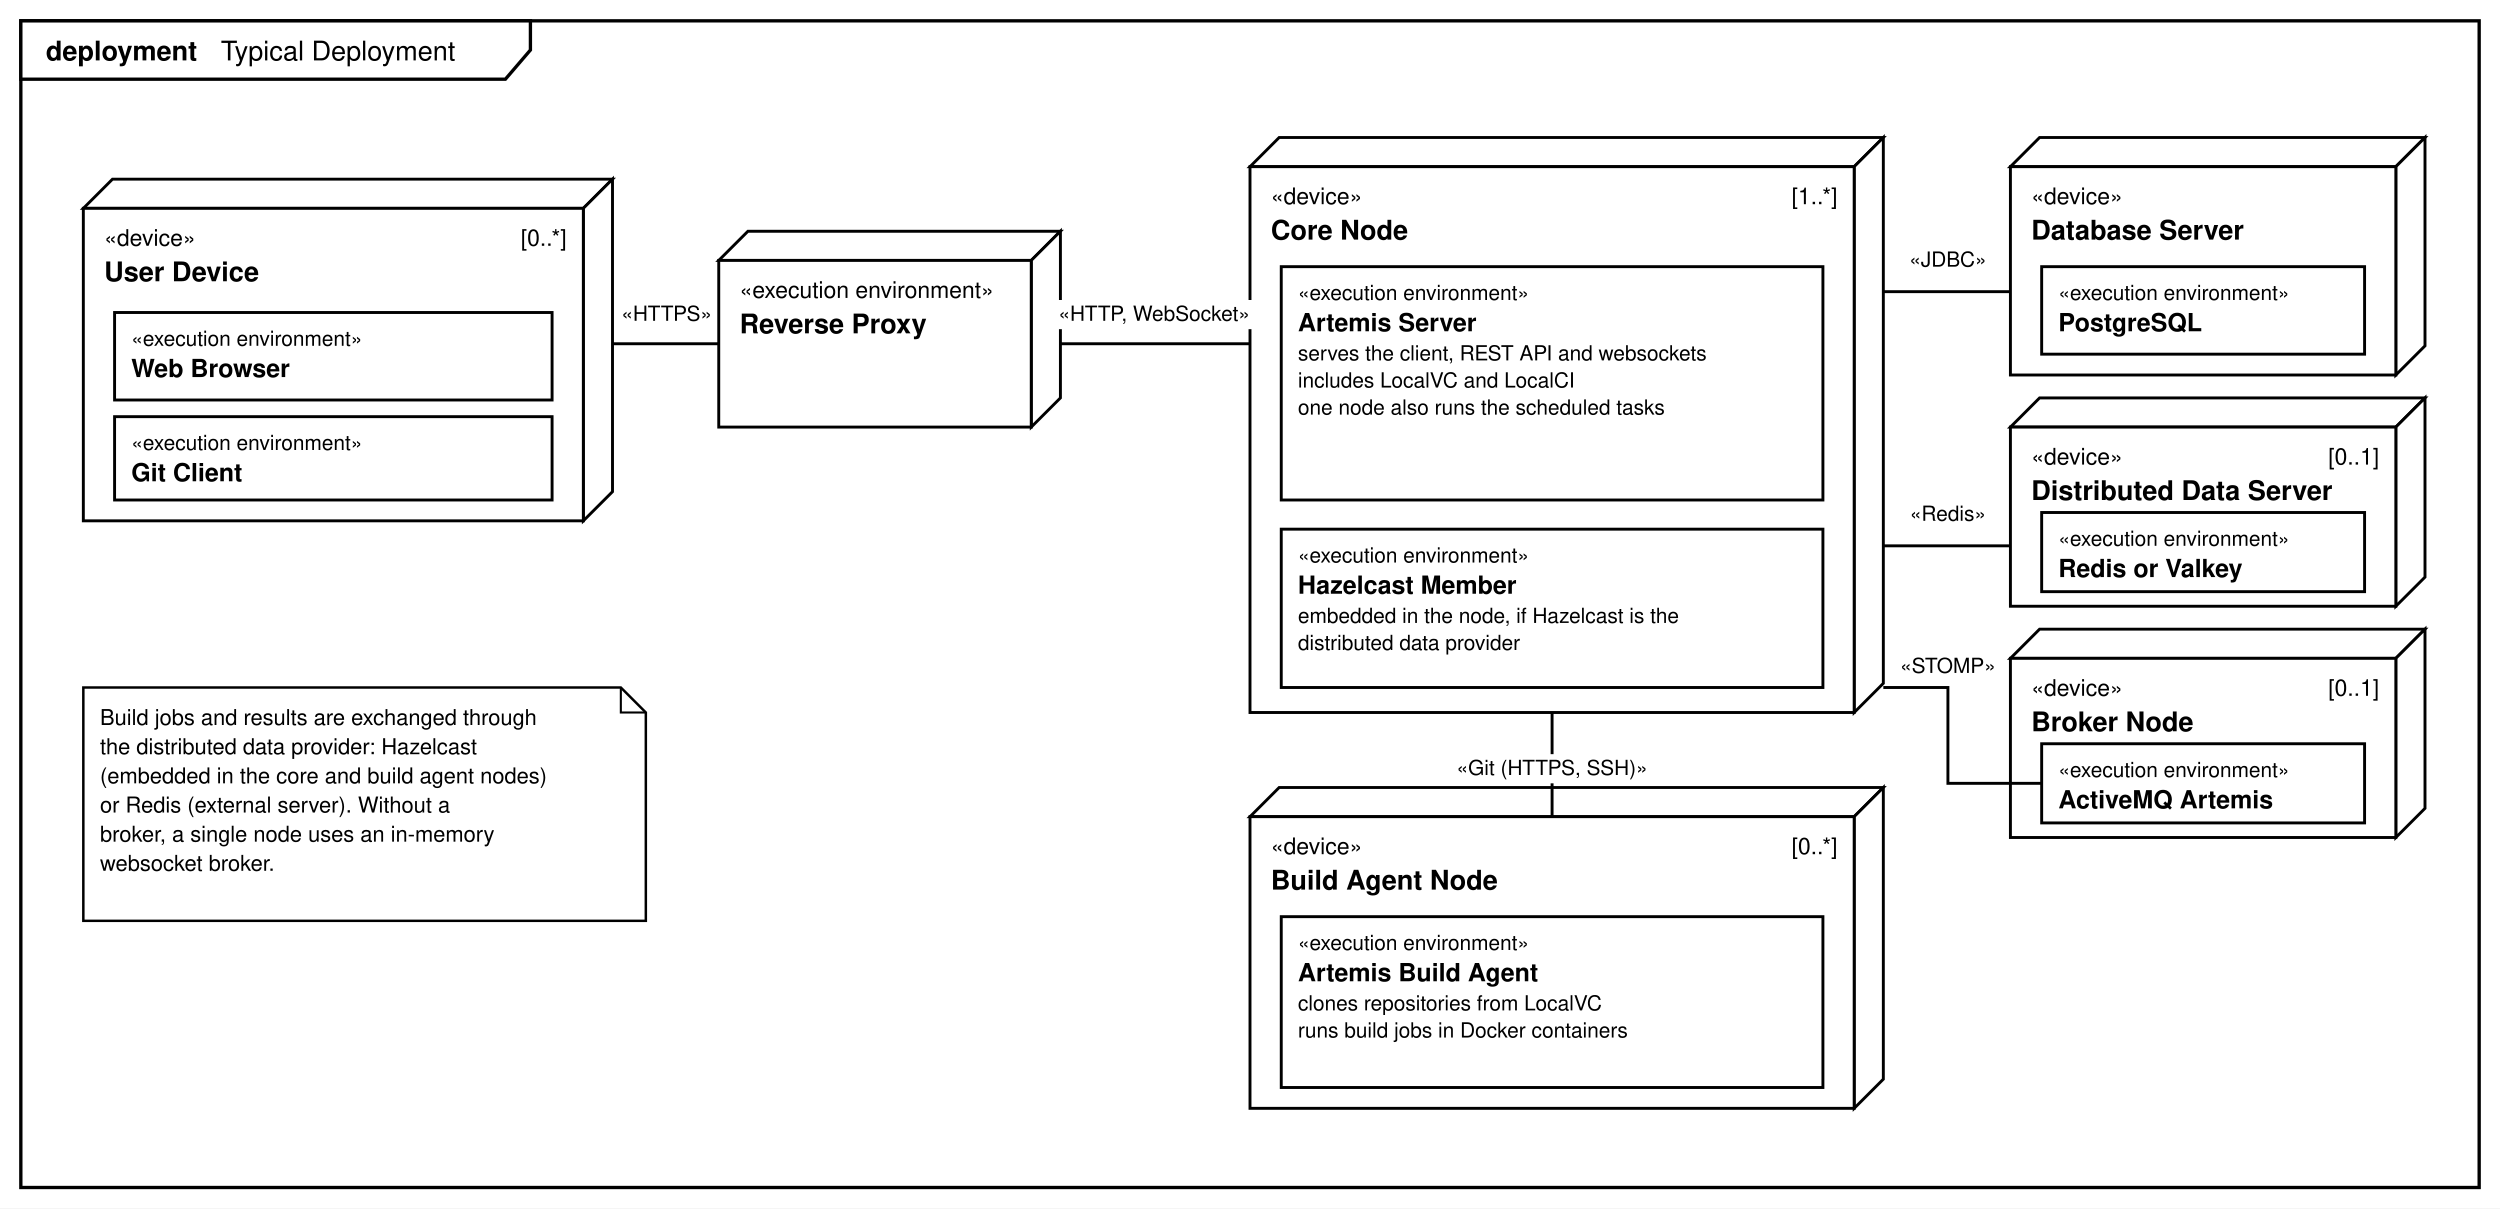
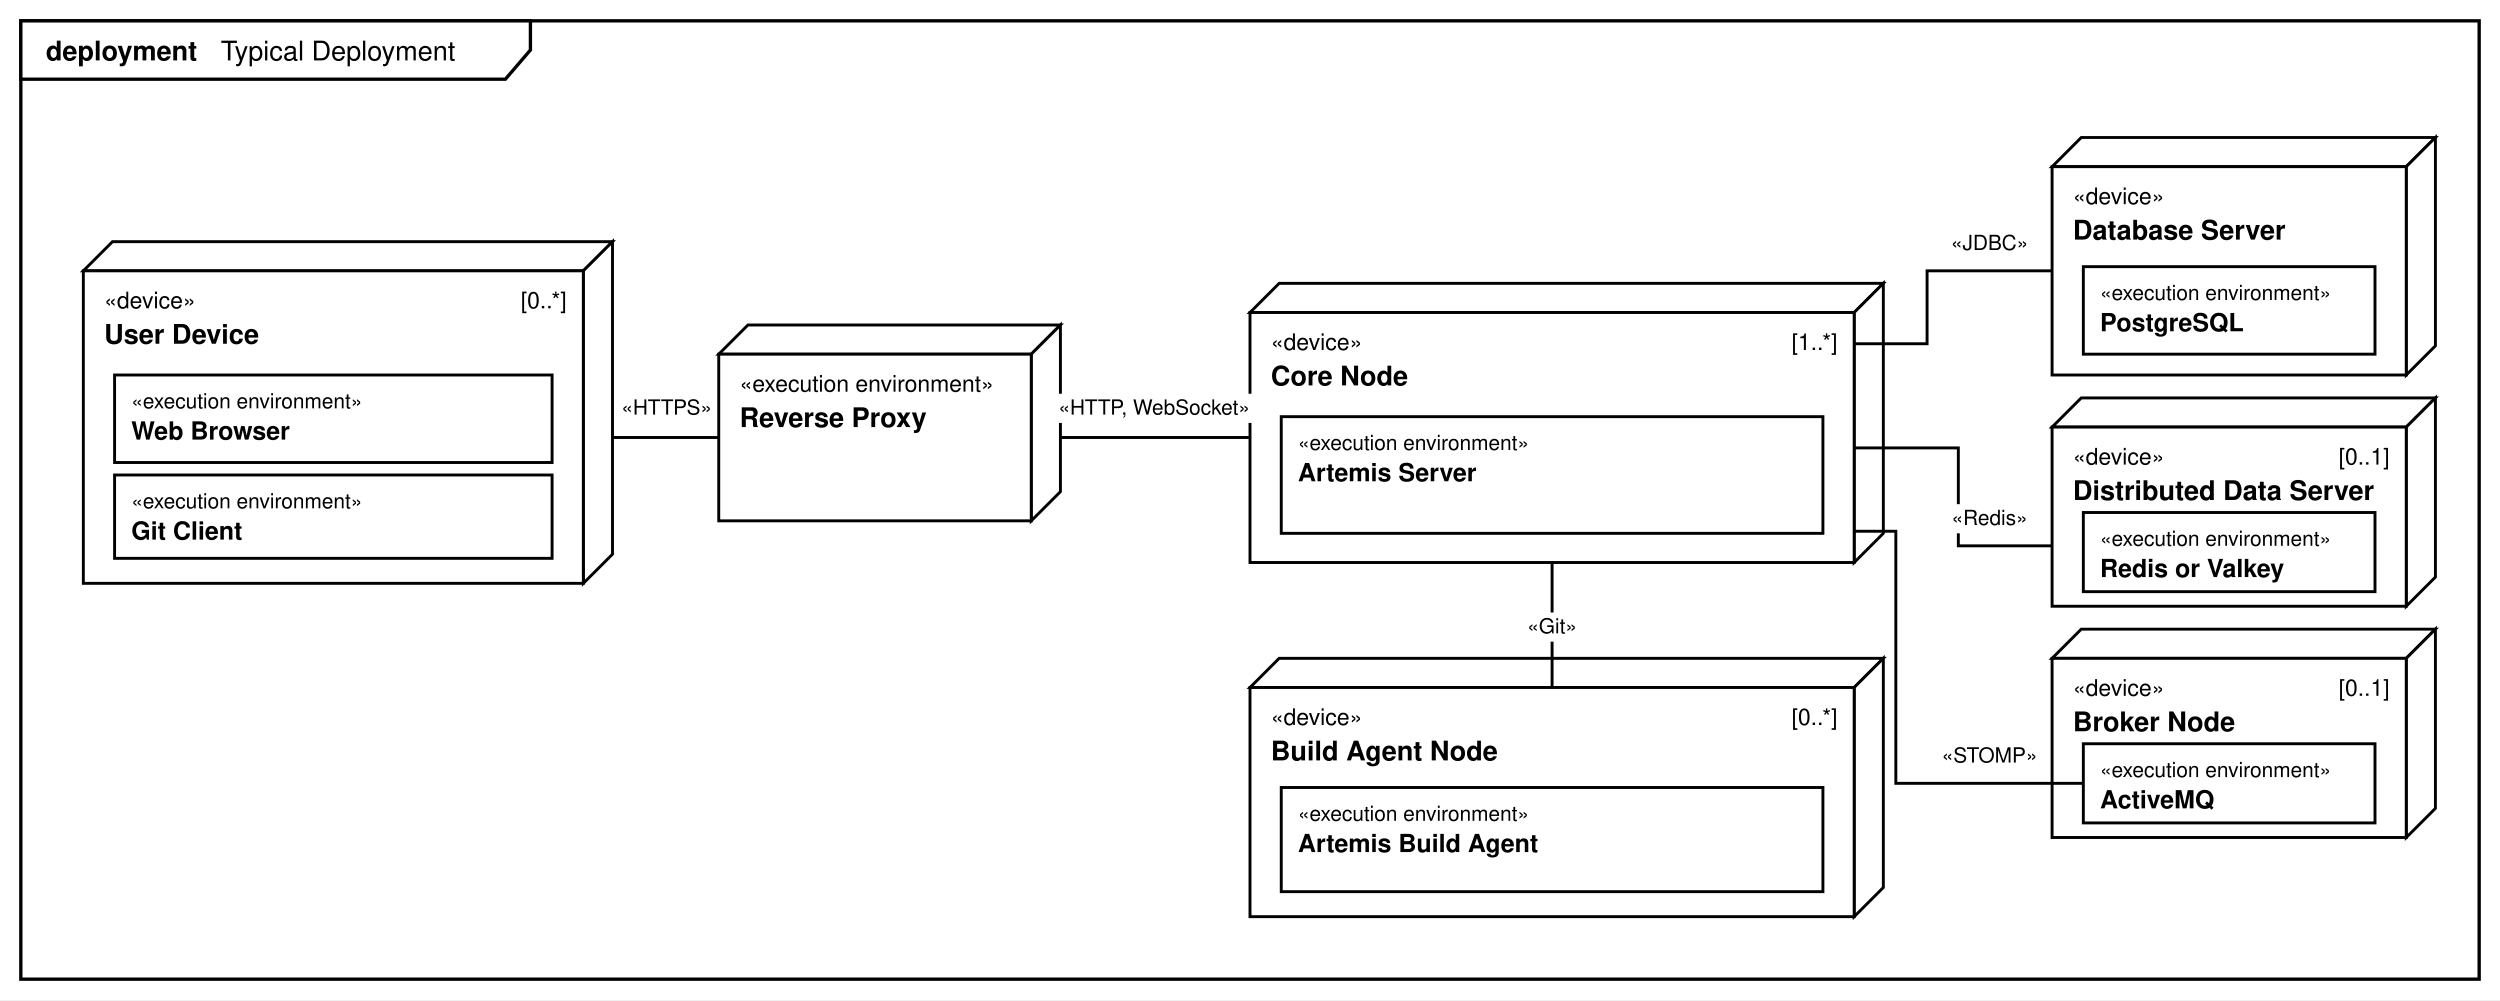
- <svg xmlns="http://www.w3.org/2000/svg" viewBox="0 0 1200 580" width="1200" height="580" font-family="Helvetica, Arial, sans-serif" role="img" aria-labelledby="t d">
+ <svg xmlns="http://www.w3.org/2000/svg" viewBox="0 0 1200 480" width="1200" height="480" font-family="Helvetica, Arial, sans-serif" role="img" aria-labelledby="t d">
  <defs>
    <marker id="open" viewBox="0 0 10 10" refX="9" refY="5" markerWidth="9" markerHeight="9" orient="auto">
      <path d="M1 1 L9 5 L1 9" fill="none" stroke="#000000" stroke-width="1.4" />
    </marker>
  </defs>
-   <rect width="1200" height="580" fill="#ffffff" />
-   <rect x="10" y="10" width="1180" height="560" fill="#ffffff" stroke="#000000" stroke-width="1.6" />
+   <rect width="1200" height="480" fill="#ffffff" />
+   <rect x="10" y="10" width="1180" height="460" fill="#ffffff" stroke="#000000" stroke-width="1.6" />
  <polygon points="10,10 254.6,10 254.6,24 242.6,38 10,38" fill="#ffffff" stroke="#000000" stroke-width="1.6" />
  <text x="22" y="29" font-size="13" font-weight="700" font-style="normal" text-anchor="start" fill="#000000">deployment</text>
  <text x="106.0" y="29" font-size="13" font-weight="400" font-style="normal" text-anchor="start" fill="#000000">Typical Deployment</text>
-   <polygon points="40,100 54,86 294,86 280,100" fill="#ffffff" stroke="#000000" stroke-width="1.4" />
-   <polygon points="280,100 294,86 294,236 280,250" fill="#ffffff" stroke="#000000" stroke-width="1.4" />
-   <rect x="40" y="100" width="240" height="150" fill="#ffffff" stroke="#000000" stroke-width="1.4" />
-   <text x="50" y="118" font-size="11" font-weight="400" font-style="normal" text-anchor="start" fill="#000000">«device»</text>
-   <text x="50" y="135" font-size="13" font-weight="700" font-style="normal" text-anchor="start" fill="#000000">User Device</text>
-   <text x="272" y="118" font-size="11" font-weight="400" font-style="normal" text-anchor="end" fill="#000000">[0..*]</text>
-   <rect x="55" y="150" width="210" height="42" fill="#ffffff" stroke="#000000" stroke-width="1.4" />
-   <text x="63" y="166" font-size="10" font-weight="400" font-style="normal" text-anchor="start" fill="#000000">«execution environment»</text>
-   <text x="63" y="181" font-size="12" font-weight="700" font-style="normal" text-anchor="start" fill="#000000">Web Browser</text>
-   <rect x="55" y="200" width="210" height="40" fill="#ffffff" stroke="#000000" stroke-width="1.4" />
-   <text x="63" y="216" font-size="10" font-weight="400" font-style="normal" text-anchor="start" fill="#000000">«execution environment»</text>
-   <text x="63" y="231" font-size="12" font-weight="700" font-style="normal" text-anchor="start" fill="#000000">Git Client</text>
-   <polygon points="345,125 359,111 509,111 495,125" fill="#ffffff" stroke="#000000" stroke-width="1.4" />
-   <polygon points="495,125 509,111 509,191 495,205" fill="#ffffff" stroke="#000000" stroke-width="1.4" />
-   <rect x="345" y="125" width="150" height="80" fill="#ffffff" stroke="#000000" stroke-width="1.4" />
-   <text x="355" y="143" font-size="11" font-weight="400" font-style="normal" text-anchor="start" fill="#000000">«execution environment»</text>
-   <text x="355" y="160" font-size="13" font-weight="700" font-style="normal" text-anchor="start" fill="#000000">Reverse Proxy</text>
-   <polyline points="294,165 345,165" fill="none" stroke="#000000" stroke-width="1.4" />
-   <rect x="297.4" y="144" width="45.2" height="14" fill="#ffffff" />
-   <text x="320" y="154" font-size="10" font-weight="400" font-style="normal" text-anchor="middle" fill="#000000">«HTTPS»</text>
-   <polygon points="600,80 614,66 904,66 890,80" fill="#ffffff" stroke="#000000" stroke-width="1.4" />
-   <polygon points="890,80 904,66 904,328 890,342" fill="#ffffff" stroke="#000000" stroke-width="1.4" />
-   <rect x="600" y="80" width="290" height="262" fill="#ffffff" stroke="#000000" stroke-width="1.4" />
-   <text x="610" y="98" font-size="11" font-weight="400" font-style="normal" text-anchor="start" fill="#000000">«device»</text>
-   <text x="610" y="115" font-size="13" font-weight="700" font-style="normal" text-anchor="start" fill="#000000">Core Node</text>
-   <text x="882" y="98" font-size="11" font-weight="400" font-style="normal" text-anchor="end" fill="#000000">[1..*]</text>
-   <rect x="615" y="128" width="260" height="112" fill="#ffffff" stroke="#000000" stroke-width="1.4" />
-   <text x="623" y="144" font-size="10" font-weight="400" font-style="normal" text-anchor="start" fill="#000000">«execution environment»</text>
-   <text x="623" y="159" font-size="12" font-weight="700" font-style="normal" text-anchor="start" fill="#000000">Artemis Server</text>
-   <text x="623" y="173" font-size="10" font-weight="400" font-style="normal" text-anchor="start" fill="#000000">serves the client, REST API and websockets</text>
-   <text x="623" y="186" font-size="10" font-weight="400" font-style="normal" text-anchor="start" fill="#000000">includes LocalVC and LocalCI</text>
-   <text x="623" y="199" font-size="10" font-weight="400" font-style="normal" text-anchor="start" fill="#000000">one node also runs the scheduled tasks</text>
-   <rect x="615" y="254" width="260" height="76" fill="#ffffff" stroke="#000000" stroke-width="1.4" />
-   <text x="623" y="270" font-size="10" font-weight="400" font-style="normal" text-anchor="start" fill="#000000">«execution environment»</text>
-   <text x="623" y="285" font-size="12" font-weight="700" font-style="normal" text-anchor="start" fill="#000000">Hazelcast Member</text>
-   <text x="623" y="299" font-size="10" font-weight="400" font-style="normal" text-anchor="start" fill="#000000">embedded in the node, if Hazelcast is the</text>
-   <text x="623" y="312" font-size="10" font-weight="400" font-style="normal" text-anchor="start" fill="#000000">distributed data provider</text>
-   <polyline points="509,165 600,165" fill="none" stroke="#000000" stroke-width="1.4" />
-   <rect x="503.4" y="144" width="101.2" height="14" fill="#ffffff" />
-   <text x="554" y="154" font-size="10" font-weight="400" font-style="normal" text-anchor="middle" fill="#000000">«HTTP, WebSocket»</text>
-   <polygon points="965,80 979,66 1164,66 1150,80" fill="#ffffff" stroke="#000000" stroke-width="1.4" />
-   <polygon points="1150,80 1164,66 1164,166 1150,180" fill="#ffffff" stroke="#000000" stroke-width="1.4" />
-   <rect x="965" y="80" width="185" height="100" fill="#ffffff" stroke="#000000" stroke-width="1.4" />
-   <text x="975" y="98" font-size="11" font-weight="400" font-style="normal" text-anchor="start" fill="#000000">«device»</text>
-   <text x="975" y="115" font-size="13" font-weight="700" font-style="normal" text-anchor="start" fill="#000000">Database Server</text>
-   <rect x="980" y="128" width="155" height="42" fill="#ffffff" stroke="#000000" stroke-width="1.4" />
-   <text x="988" y="144" font-size="10" font-weight="400" font-style="normal" text-anchor="start" fill="#000000">«execution environment»</text>
-   <text x="988" y="159" font-size="12" font-weight="700" font-style="normal" text-anchor="start" fill="#000000">PostgreSQL</text>
-   <polyline points="904,140 965,140" fill="none" stroke="#000000" stroke-width="1.4" />
-   <rect x="915.2" y="118" width="39.6" height="14" fill="#ffffff" />
-   <text x="935" y="128" font-size="10" font-weight="400" font-style="normal" text-anchor="middle" fill="#000000">«JDBC»</text>
-   <polygon points="965,205 979,191 1164,191 1150,205" fill="#ffffff" stroke="#000000" stroke-width="1.4" />
-   <polygon points="1150,205 1164,191 1164,277 1150,291" fill="#ffffff" stroke="#000000" stroke-width="1.4" />
-   <rect x="965" y="205" width="185" height="86" fill="#ffffff" stroke="#000000" stroke-width="1.4" />
-   <text x="975" y="223" font-size="11" font-weight="400" font-style="normal" text-anchor="start" fill="#000000">«device»</text>
-   <text x="975" y="240" font-size="13" font-weight="700" font-style="normal" text-anchor="start" fill="#000000">Distributed Data Server</text>
-   <text x="1142" y="223" font-size="11" font-weight="400" font-style="normal" text-anchor="end" fill="#000000">[0..1]</text>
-   <rect x="980" y="246" width="155" height="38" fill="#ffffff" stroke="#000000" stroke-width="1.4" />
-   <text x="988" y="262" font-size="10" font-weight="400" font-style="normal" text-anchor="start" fill="#000000">«execution environment»</text>
-   <text x="988" y="277" font-size="12" font-weight="700" font-style="normal" text-anchor="start" fill="#000000">Redis or Valkey</text>
-   <polyline points="904,262 965,262" fill="none" stroke="#000000" stroke-width="1.4" />
-   <rect x="912.4" y="240" width="45.2" height="14" fill="#ffffff" />
-   <text x="935" y="250" font-size="10" font-weight="400" font-style="normal" text-anchor="middle" fill="#000000">«Redis»</text>
-   <polygon points="965,316 979,302 1164,302 1150,316" fill="#ffffff" stroke="#000000" stroke-width="1.4" />
-   <polygon points="1150,316 1164,302 1164,388 1150,402" fill="#ffffff" stroke="#000000" stroke-width="1.4" />
-   <rect x="965" y="316" width="185" height="86" fill="#ffffff" stroke="#000000" stroke-width="1.4" />
-   <text x="975" y="334" font-size="11" font-weight="400" font-style="normal" text-anchor="start" fill="#000000">«device»</text>
-   <text x="975" y="351" font-size="13" font-weight="700" font-style="normal" text-anchor="start" fill="#000000">Broker Node</text>
-   <text x="1142" y="334" font-size="11" font-weight="400" font-style="normal" text-anchor="end" fill="#000000">[0..1]</text>
-   <rect x="980" y="357" width="155" height="38" fill="#ffffff" stroke="#000000" stroke-width="1.4" />
-   <text x="988" y="373" font-size="10" font-weight="400" font-style="normal" text-anchor="start" fill="#000000">«execution environment»</text>
-   <text x="988" y="388" font-size="12" font-weight="700" font-style="normal" text-anchor="start" fill="#000000">ActiveMQ Artemis</text>
-   <polyline points="904,330 935,330 935,376 980,376" fill="none" stroke="#000000" stroke-width="1.4" />
-   <rect x="912.4" y="313" width="45.2" height="14" fill="#ffffff" />
-   <text x="935" y="323" font-size="10" font-weight="400" font-style="normal" text-anchor="middle" fill="#000000">«STOMP»</text>
-   <polygon points="600,392 614,378 904,378 890,392" fill="#ffffff" stroke="#000000" stroke-width="1.4" />
-   <polygon points="890,392 904,378 904,518 890,532" fill="#ffffff" stroke="#000000" stroke-width="1.4" />
-   <rect x="600" y="392" width="290" height="140" fill="#ffffff" stroke="#000000" stroke-width="1.4" />
-   <text x="610" y="410" font-size="11" font-weight="400" font-style="normal" text-anchor="start" fill="#000000">«device»</text>
-   <text x="610" y="427" font-size="13" font-weight="700" font-style="normal" text-anchor="start" fill="#000000">Build Agent Node</text>
-   <text x="882" y="410" font-size="11" font-weight="400" font-style="normal" text-anchor="end" fill="#000000">[0..*]</text>
-   <rect x="615" y="440" width="260" height="82" fill="#ffffff" stroke="#000000" stroke-width="1.4" />
-   <text x="623" y="456" font-size="10" font-weight="400" font-style="normal" text-anchor="start" fill="#000000">«execution environment»</text>
-   <text x="623" y="471" font-size="12" font-weight="700" font-style="normal" text-anchor="start" fill="#000000">Artemis Build Agent</text>
-   <text x="623" y="485" font-size="10" font-weight="400" font-style="normal" text-anchor="start" fill="#000000">clones repositories from LocalVC</text>
-   <text x="623" y="498" font-size="10" font-weight="400" font-style="normal" text-anchor="start" fill="#000000">runs build jobs in Docker containers</text>
-   <polyline points="745,342 745,392" fill="none" stroke="#000000" stroke-width="1.4" />
-   <rect x="691.6" y="362" width="106.8" height="14" fill="#ffffff" />
-   <text x="745" y="372" font-size="10" font-weight="400" font-style="normal" text-anchor="middle" fill="#000000">«Git (HTTPS, SSH)»</text>
-   <polygon points="40,330 298,330 310,342 310,442 40,442" fill="#ffffff" stroke="#000000" stroke-width="1.2" />
-   <polyline points="298,330 298,342 310,342" fill="none" stroke="#000000" stroke-width="1" />
-   <text x="48" y="348" font-size="10.5" font-weight="400" font-style="normal" text-anchor="start" fill="#000000">Build jobs and results are exchanged through</text>
-   <text x="48" y="362" font-size="10.5" font-weight="400" font-style="normal" text-anchor="start" fill="#000000">the distributed data provider: Hazelcast</text>
-   <text x="48" y="376" font-size="10.5" font-weight="400" font-style="normal" text-anchor="start" fill="#000000">(embedded in the core and build agent nodes)</text>
-   <text x="48" y="390" font-size="10.5" font-weight="400" font-style="normal" text-anchor="start" fill="#000000">or Redis (external server). Without a</text>
-   <text x="48" y="404" font-size="10.5" font-weight="400" font-style="normal" text-anchor="start" fill="#000000">broker, a single node uses an in-memory</text>
-   <text x="48" y="418" font-size="10.5" font-weight="400" font-style="normal" text-anchor="start" fill="#000000">websocket broker.</text>
+   <polygon points="40,130 54,116 294,116 280,130" fill="#ffffff" stroke="#000000" stroke-width="1.4" />
+   <polygon points="280,130 294,116 294,266 280,280" fill="#ffffff" stroke="#000000" stroke-width="1.4" />
+   <rect x="40" y="130" width="240" height="150" fill="#ffffff" stroke="#000000" stroke-width="1.4" />
+   <text x="50" y="148" font-size="11" font-weight="400" font-style="normal" text-anchor="start" fill="#000000">«device»</text>
+   <text x="50" y="165" font-size="13" font-weight="700" font-style="normal" text-anchor="start" fill="#000000">User Device</text>
+   <text x="272" y="148" font-size="11" font-weight="400" font-style="normal" text-anchor="end" fill="#000000">[0..*]</text>
+   <rect x="55" y="180" width="210" height="42" fill="#ffffff" stroke="#000000" stroke-width="1.4" />
+   <text x="63" y="196" font-size="10" font-weight="400" font-style="normal" text-anchor="start" fill="#000000">«execution environment»</text>
+   <text x="63" y="211" font-size="12" font-weight="700" font-style="normal" text-anchor="start" fill="#000000">Web Browser</text>
+   <rect x="55" y="228" width="210" height="40" fill="#ffffff" stroke="#000000" stroke-width="1.4" />
+   <text x="63" y="244" font-size="10" font-weight="400" font-style="normal" text-anchor="start" fill="#000000">«execution environment»</text>
+   <text x="63" y="259" font-size="12" font-weight="700" font-style="normal" text-anchor="start" fill="#000000">Git Client</text>
+   <polygon points="345,170 359,156 509,156 495,170" fill="#ffffff" stroke="#000000" stroke-width="1.4" />
+   <polygon points="495,170 509,156 509,236 495,250" fill="#ffffff" stroke="#000000" stroke-width="1.4" />
+   <rect x="345" y="170" width="150" height="80" fill="#ffffff" stroke="#000000" stroke-width="1.4" />
+   <text x="355" y="188" font-size="11" font-weight="400" font-style="normal" text-anchor="start" fill="#000000">«execution environment»</text>
+   <text x="355" y="205" font-size="13" font-weight="700" font-style="normal" text-anchor="start" fill="#000000">Reverse Proxy</text>
+   <polyline points="294,210 345,210" fill="none" stroke="#000000" stroke-width="1.4" />
+   <rect x="297.4" y="189" width="45.2" height="14" fill="#ffffff" />
+   <text x="320" y="199" font-size="10" font-weight="400" font-style="normal" text-anchor="middle" fill="#000000">«HTTPS»</text>
+   <polygon points="600,150 614,136 904,136 890,150" fill="#ffffff" stroke="#000000" stroke-width="1.4" />
+   <polygon points="890,150 904,136 904,256 890,270" fill="#ffffff" stroke="#000000" stroke-width="1.4" />
+   <rect x="600" y="150" width="290" height="120" fill="#ffffff" stroke="#000000" stroke-width="1.4" />
+   <text x="610" y="168" font-size="11" font-weight="400" font-style="normal" text-anchor="start" fill="#000000">«device»</text>
+   <text x="610" y="185" font-size="13" font-weight="700" font-style="normal" text-anchor="start" fill="#000000">Core Node</text>
+   <text x="882" y="168" font-size="11" font-weight="400" font-style="normal" text-anchor="end" fill="#000000">[1..*]</text>
+   <rect x="615" y="200" width="260" height="56" fill="#ffffff" stroke="#000000" stroke-width="1.4" />
+   <text x="623" y="216" font-size="10" font-weight="400" font-style="normal" text-anchor="start" fill="#000000">«execution environment»</text>
+   <text x="623" y="231" font-size="12" font-weight="700" font-style="normal" text-anchor="start" fill="#000000">Artemis Server</text>
+   <polyline points="509,210 600,210" fill="none" stroke="#000000" stroke-width="1.4" />
+   <rect x="503.4" y="189" width="101.2" height="14" fill="#ffffff" />
+   <text x="554" y="199" font-size="10" font-weight="400" font-style="normal" text-anchor="middle" fill="#000000">«HTTP, WebSocket»</text>
+   <polygon points="985,80 999,66 1169,66 1155,80" fill="#ffffff" stroke="#000000" stroke-width="1.4" />
+   <polygon points="1155,80 1169,66 1169,166 1155,180" fill="#ffffff" stroke="#000000" stroke-width="1.4" />
+   <rect x="985" y="80" width="170" height="100" fill="#ffffff" stroke="#000000" stroke-width="1.4" />
+   <text x="995" y="98" font-size="11" font-weight="400" font-style="normal" text-anchor="start" fill="#000000">«device»</text>
+   <text x="995" y="115" font-size="13" font-weight="700" font-style="normal" text-anchor="start" fill="#000000">Database Server</text>
+   <rect x="1000" y="128" width="140" height="42" fill="#ffffff" stroke="#000000" stroke-width="1.4" />
+   <text x="1008" y="144" font-size="10" font-weight="400" font-style="normal" text-anchor="start" fill="#000000">«execution environment»</text>
+   <text x="1008" y="159" font-size="12" font-weight="700" font-style="normal" text-anchor="start" fill="#000000">PostgreSQL</text>
+   <polyline points="890,165 925,165 925,130 985,130" fill="none" stroke="#000000" stroke-width="1.4" />
+   <rect x="935.2" y="110" width="39.6" height="14" fill="#ffffff" />
+   <text x="955" y="120" font-size="10" font-weight="400" font-style="normal" text-anchor="middle" fill="#000000">«JDBC»</text>
+   <polygon points="985,205 999,191 1169,191 1155,205" fill="#ffffff" stroke="#000000" stroke-width="1.4" />
+   <polygon points="1155,205 1169,191 1169,277 1155,291" fill="#ffffff" stroke="#000000" stroke-width="1.4" />
+   <rect x="985" y="205" width="170" height="86" fill="#ffffff" stroke="#000000" stroke-width="1.4" />
+   <text x="995" y="223" font-size="11" font-weight="400" font-style="normal" text-anchor="start" fill="#000000">«device»</text>
+   <text x="995" y="240" font-size="13" font-weight="700" font-style="normal" text-anchor="start" fill="#000000">Distributed Data Server</text>
+   <text x="1147" y="223" font-size="11" font-weight="400" font-style="normal" text-anchor="end" fill="#000000">[0..1]</text>
+   <rect x="1000" y="246" width="140" height="38" fill="#ffffff" stroke="#000000" stroke-width="1.4" />
+   <text x="1008" y="262" font-size="10" font-weight="400" font-style="normal" text-anchor="start" fill="#000000">«execution environment»</text>
+   <text x="1008" y="277" font-size="12" font-weight="700" font-style="normal" text-anchor="start" fill="#000000">Redis or Valkey</text>
+   <polyline points="890,215 940,215 940,262 985,262" fill="none" stroke="#000000" stroke-width="1.4" />
+   <rect x="932.4" y="242" width="45.2" height="14" fill="#ffffff" />
+   <text x="955" y="252" font-size="10" font-weight="400" font-style="normal" text-anchor="middle" fill="#000000">«Redis»</text>
+   <polygon points="985,316 999,302 1169,302 1155,316" fill="#ffffff" stroke="#000000" stroke-width="1.4" />
+   <polygon points="1155,316 1169,302 1169,388 1155,402" fill="#ffffff" stroke="#000000" stroke-width="1.4" />
+   <rect x="985" y="316" width="170" height="86" fill="#ffffff" stroke="#000000" stroke-width="1.4" />
+   <text x="995" y="334" font-size="11" font-weight="400" font-style="normal" text-anchor="start" fill="#000000">«device»</text>
+   <text x="995" y="351" font-size="13" font-weight="700" font-style="normal" text-anchor="start" fill="#000000">Broker Node</text>
+   <text x="1147" y="334" font-size="11" font-weight="400" font-style="normal" text-anchor="end" fill="#000000">[0..1]</text>
+   <rect x="1000" y="357" width="140" height="38" fill="#ffffff" stroke="#000000" stroke-width="1.4" />
+   <text x="1008" y="373" font-size="10" font-weight="400" font-style="normal" text-anchor="start" fill="#000000">«execution environment»</text>
+   <text x="1008" y="388" font-size="12" font-weight="700" font-style="normal" text-anchor="start" fill="#000000">ActiveMQ</text>
+   <polyline points="890,255 910,255 910,376 1000,376" fill="none" stroke="#000000" stroke-width="1.4" />
+   <rect x="932.4" y="356" width="45.2" height="14" fill="#ffffff" />
+   <text x="955" y="366" font-size="10" font-weight="400" font-style="normal" text-anchor="middle" fill="#000000">«STOMP»</text>
+   <polygon points="600,330 614,316 904,316 890,330" fill="#ffffff" stroke="#000000" stroke-width="1.4" />
+   <polygon points="890,330 904,316 904,426 890,440" fill="#ffffff" stroke="#000000" stroke-width="1.4" />
+   <rect x="600" y="330" width="290" height="110" fill="#ffffff" stroke="#000000" stroke-width="1.4" />
+   <text x="610" y="348" font-size="11" font-weight="400" font-style="normal" text-anchor="start" fill="#000000">«device»</text>
+   <text x="610" y="365" font-size="13" font-weight="700" font-style="normal" text-anchor="start" fill="#000000">Build Agent Node</text>
+   <text x="882" y="348" font-size="11" font-weight="400" font-style="normal" text-anchor="end" fill="#000000">[0..*]</text>
+   <rect x="615" y="378" width="260" height="50" fill="#ffffff" stroke="#000000" stroke-width="1.4" />
+   <text x="623" y="394" font-size="10" font-weight="400" font-style="normal" text-anchor="start" fill="#000000">«execution environment»</text>
+   <text x="623" y="409" font-size="12" font-weight="700" font-style="normal" text-anchor="start" fill="#000000">Artemis Build Agent</text>
+   <polyline points="745,270 745,330" fill="none" stroke="#000000" stroke-width="1.4" />
+   <rect x="728.0" y="294" width="34.0" height="14" fill="#ffffff" />
+   <text x="745" y="304" font-size="10" font-weight="400" font-style="normal" text-anchor="middle" fill="#000000">«Git»</text>
</svg>
